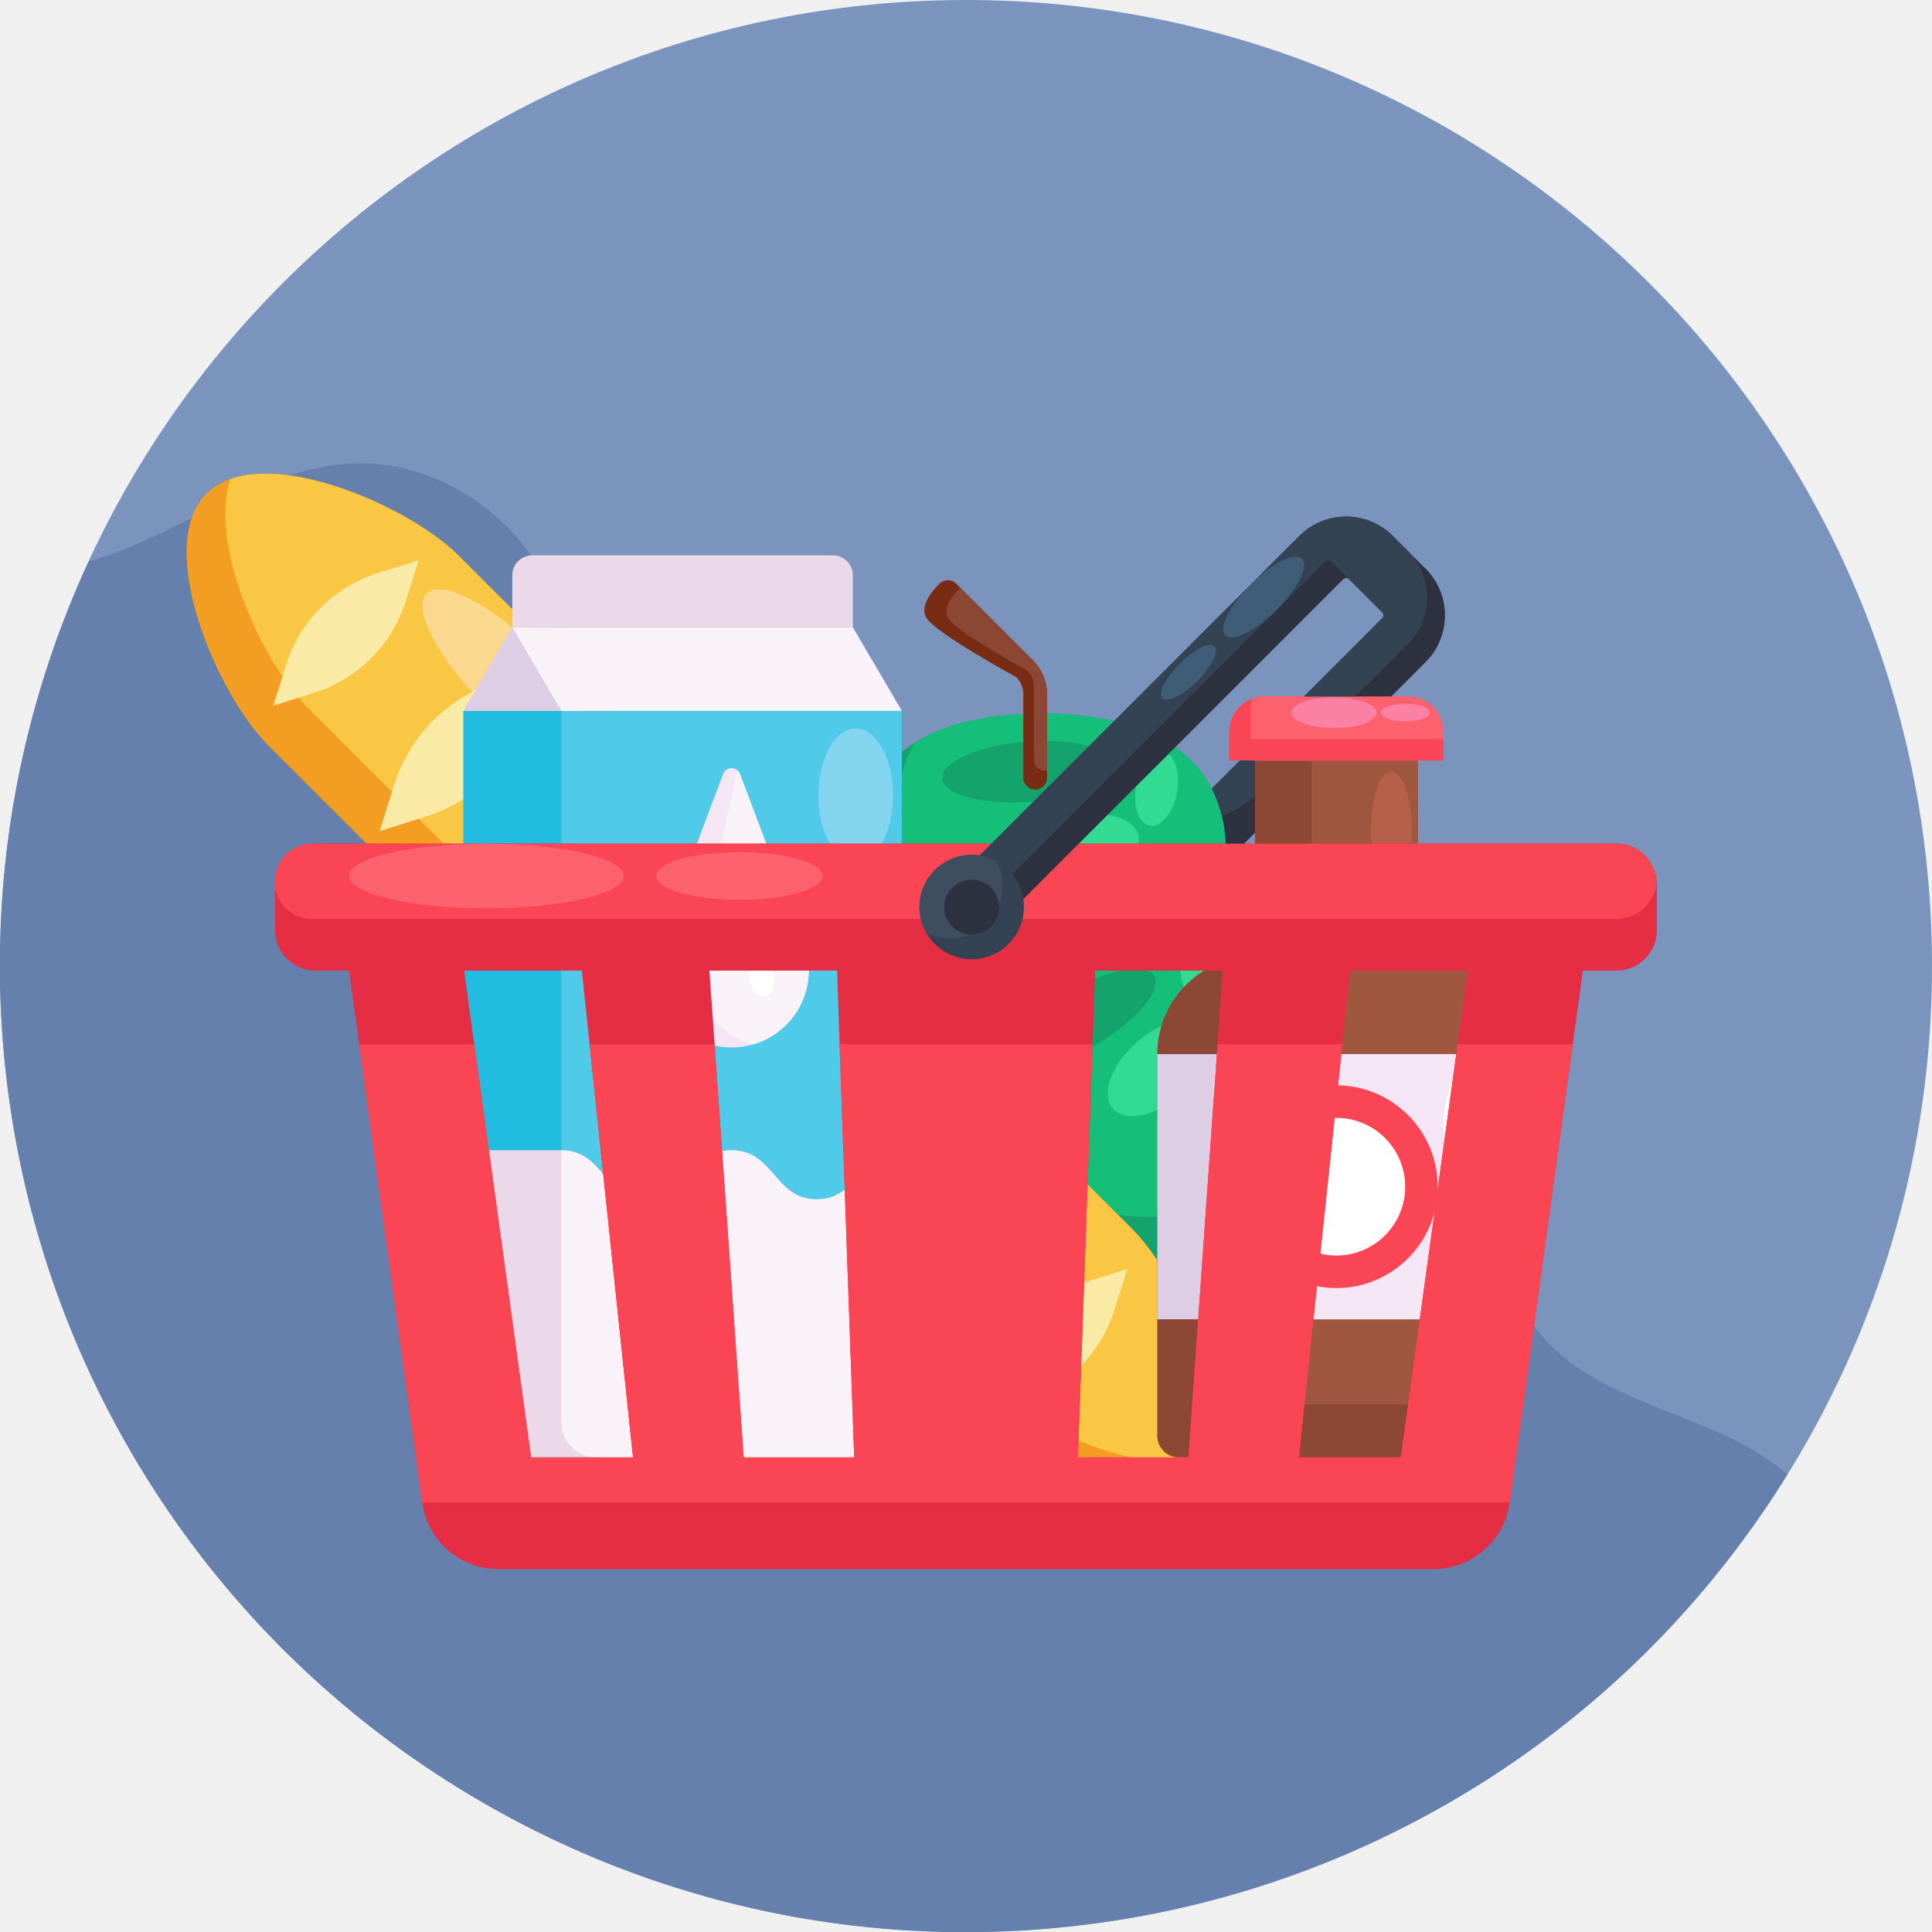
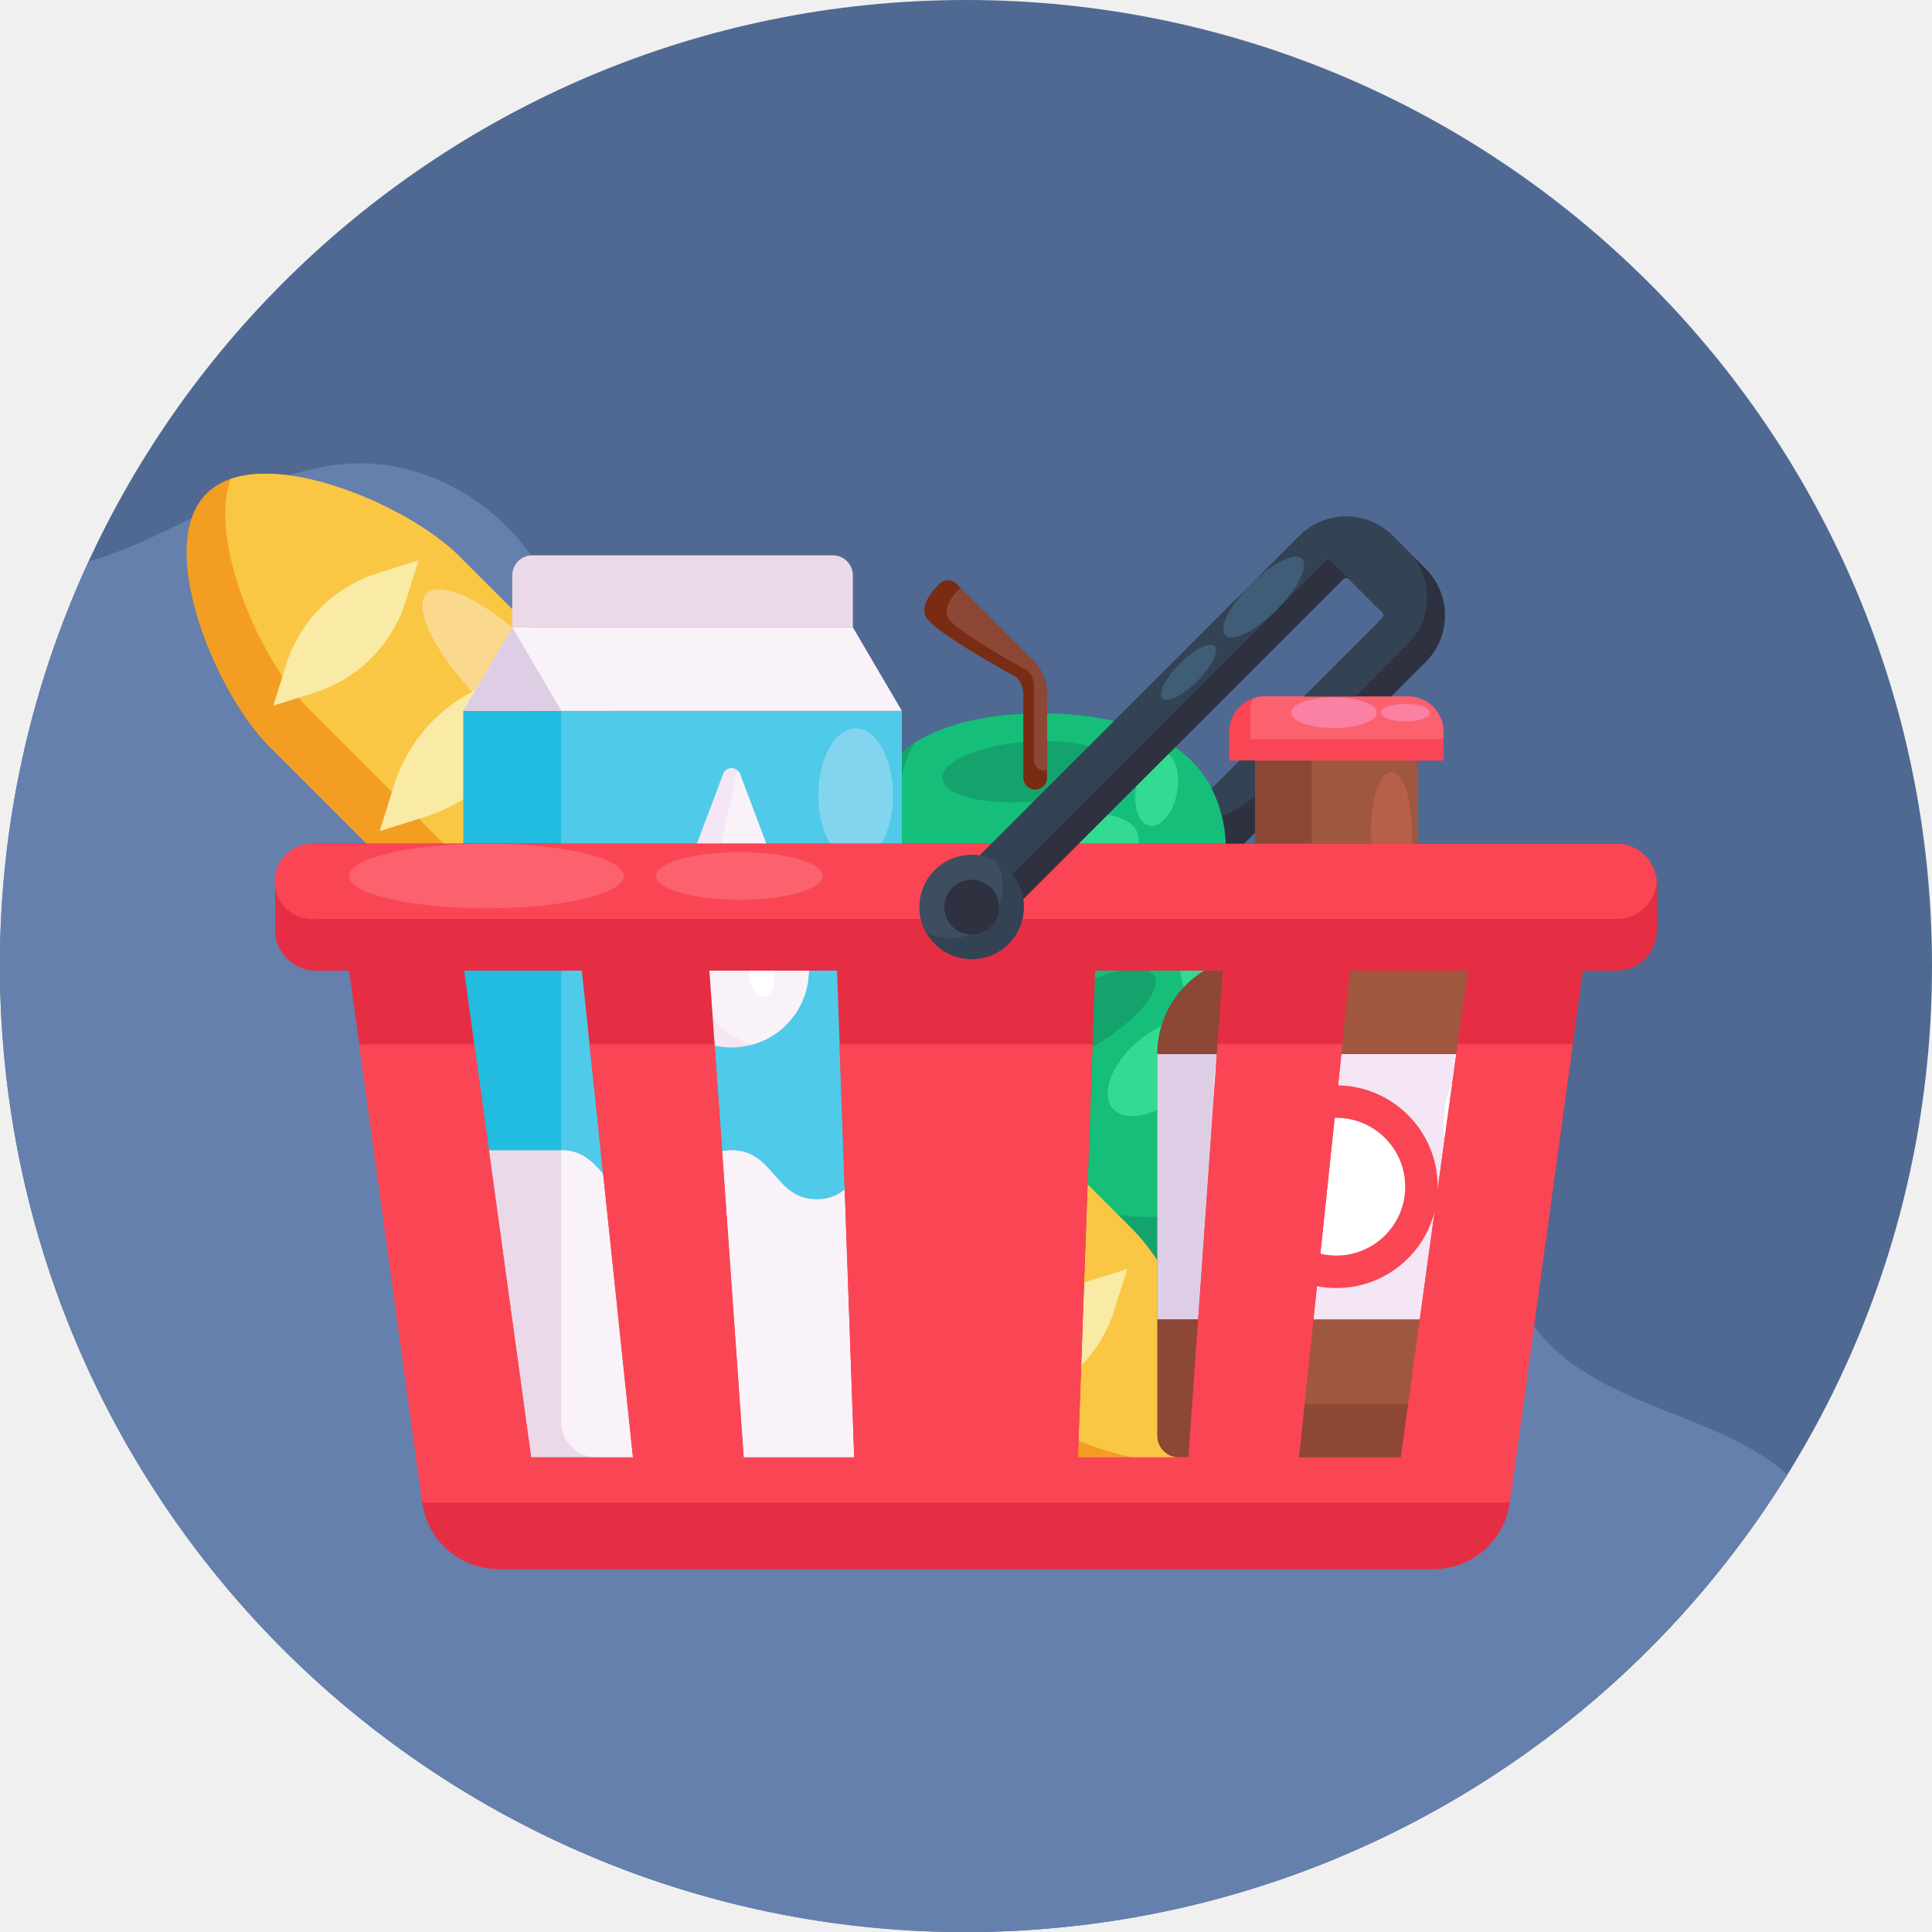
<svg xmlns="http://www.w3.org/2000/svg" width="512" height="512">
  <g>
-     <circle id="svg_1" r="256" fill="#7b94bd" cy="256" cx="256" />
-     <path id="svg_2" fill="#6580ad" d="m473.68,390.75c-71.29,115.35 -221.33,155.62 -341.35,89.39c-118.33,-65.31 -164.69,-210.56 -108.8,-331.37c23.47,-6.59 44.35,-24.39 69,-25.9c26.49,-1.64 52.5,19 56.89,45.21c3,17.77 -2.95,36.3 1.09,53.87c4.47,19.46 22.12,35.15 42,37.31c7.87,0.86 16.08,-0.18 23.55,2.46c11.3,4 18.38,15.41 29.14,20.68c13.09,6.42 28.85,2.51 42.25,-3.28s26.49,-13.45 41,-14.47c25.16,-1.75 47.93,17.61 58.25,40.61c7.64,17 10.51,36.8 23.32,50.31c16.76,17.7 45.85,19.43 63.66,35.18z" />
+     <circle cx="256" cy="256" fill="#4f6993" r="256" id="svg_1" />
+     <path d="m473.68,390.75c-71.29,115.35 -221.33,155.62 -341.35,89.39c-118.33,-65.31 -164.69,-210.56 -108.8,-331.37c23.47,-6.59 44.35,-24.39 69,-25.9c26.49,-1.64 52.5,19 56.89,45.21c3,17.77 -2.95,36.3 1.09,53.87c4.47,19.46 22.12,35.15 42,37.31c7.87,0.86 16.08,-0.18 23.55,2.46c11.3,4 18.38,15.41 29.14,20.68c13.09,6.42 28.85,2.51 42.25,-3.28s26.49,-13.45 41,-14.47c25.16,-1.75 47.93,17.61 58.25,40.61c7.64,17 10.51,36.8 23.32,50.31c16.76,17.7 45.85,19.43 63.66,35.18z" fill="#6580ad" id="svg_2" />
    <g id="Apple">
-       <path id="svg_3" fill="#14a36d" d="m324.93,226.05a48.89,48.89 0 1 1 -97.78,0c0,-14 5.88,-23.42 15.31,-29.25c8.76,-5.42 20.58,-7.73 33.57,-7.73c26.97,0 48.9,9.98 48.9,36.98z" />
-       <path id="svg_4" fill="#15be79" d="m324.93,226.05a48.67,48.67 0 0 1 -9.39,28.81a48.9,48.9 0 0 1 -77.71,-39.5c0,-7.42 1.66,-13.57 4.63,-18.56c8.76,-5.42 20.58,-7.73 33.57,-7.73c26.97,0 48.9,9.98 48.9,36.98z" />
-       <ellipse id="svg_5" transform="matrix(.997 -.078 .078 .997 -15.16 21.95)" ry="7.96" rx="22.83" fill="#14a36d" cy="204.43" cx="272.52" />
-       <ellipse id="svg_6" transform="matrix(.966 -.259 .259 .966 -48.64 81.63)" ry="9.07" rx="16.43" fill="#33db92" cy="225.54" cx="285.7" />
-       <ellipse id="svg_7" transform="matrix(.187 -.982 .982 .187 43.88 471.15)" ry="5.47" rx="9.91" fill="#33db92" cy="209.06" cx="306.68" />
-       <path id="svg_8" fill="#7a2b13" d="m245.44,163.61c2.37,4.17 23.86,15.81 23.86,15.81a6.44,6.44 0 0 1 1.89,4.58l0,22.27a3.15,3.15 0 0 0 6.29,0l0,-22.27a12.74,12.74 0 0 0 -3.73,-9l-19.26,-19.24l-1.07,-1.08a3.14,3.14 0 0 0 -4.45,0c-1.23,1.2 -5.43,5.62 -3.53,8.93z" />
-       <path id="svg_9" fill="#8c4735" d="m251.24,163.76c2.11,3.69 21.09,14 21.09,14a5.69,5.69 0 0 1 1.68,4l0,19.68a2.77,2.77 0 0 0 2.78,2.78a2.26,2.26 0 0 0 0.69,-0.1l0,-20.12a12.74,12.74 0 0 0 -3.73,-9l-19.26,-19.24l-0.12,0.11c-1.09,1.06 -4.8,4.97 -3.13,7.89z" />
+       <path d="m324.93,226.05a48.89,48.89 0 1 1 -97.78,0c0,-14 5.88,-23.42 15.31,-29.25c8.76,-5.42 20.58,-7.73 33.57,-7.73c26.97,0 48.9,9.98 48.9,36.98z" fill="#14a36d" id="svg_3" />
+       <path d="m324.93,226.05a48.67,48.67 0 0 1 -9.39,28.81a48.9,48.9 0 0 1 -77.71,-39.5c0,-7.42 1.66,-13.57 4.63,-18.56c8.76,-5.42 20.58,-7.73 33.57,-7.73c26.97,0 48.9,9.98 48.9,36.98z" fill="#15be79" id="svg_4" />
+       <ellipse cx="272.52" cy="204.43" fill="#14a36d" rx="22.83" ry="7.96" transform="matrix(.997 -.078 .078 .997 -15.16 21.95)" id="svg_5" />
+       <ellipse cx="285.7" cy="225.54" fill="#33db92" rx="16.43" ry="9.07" transform="matrix(.966 -.259 .259 .966 -48.64 81.63)" id="svg_6" />
+       <ellipse cx="306.68" cy="209.06" fill="#33db92" rx="9.91" ry="5.47" transform="matrix(.187 -.982 .982 .187 43.88 471.15)" id="svg_7" />
+       <path d="m245.44,163.61c2.37,4.17 23.86,15.81 23.86,15.81a6.44,6.44 0 0 1 1.89,4.58l0,22.27a3.15,3.15 0 0 0 6.29,0l0,-22.27a12.74,12.74 0 0 0 -3.73,-9l-19.26,-19.24l-1.07,-1.08a3.14,3.14 0 0 0 -4.45,0c-1.23,1.2 -5.43,5.62 -3.53,8.93z" fill="#7a2b13" id="svg_8" />
+       <path d="m251.24,163.76c2.11,3.69 21.09,14 21.09,14a5.69,5.69 0 0 1 1.68,4l0,19.68a2.77,2.77 0 0 0 2.78,2.78a2.26,2.26 0 0 0 0.69,-0.1l0,-20.12a12.74,12.74 0 0 0 -3.73,-9l-19.26,-19.24l-0.12,0.11c-1.09,1.06 -4.8,4.97 -3.13,7.89z" fill="#8c4735" id="svg_9" />
    </g>
    <g id="Apple-2">
-       <path id="svg_10" fill="#14a36d" d="m342.73,266.38a48.89,48.89 0 0 1 -87.79,43.05c-6.17,-12.57 -5,-23.63 0.87,-33c5.48,-8.72 15.07,-16 26.74,-21.72c24.25,-11.9 48.3,-12.57 60.18,11.67z" />
-       <path id="svg_11" fill="#15be79" d="m342.73,266.38a48.64,48.64 0 0 1 4.26,30a48.89,48.89 0 0 1 -87.16,-1.25c-3.27,-6.67 -4.49,-12.92 -4,-18.71c5.48,-8.72 15.07,-16 26.74,-21.72c24.23,-11.89 48.28,-12.56 60.16,11.68z" />
-       <ellipse id="svg_12" transform="matrix(.861 -.509 .509 .861 -97.62 183.33)" ry="7.96" rx="22.83" fill="#14a36d" cy="270.04" cx="286.16" />
-       <g id="svg_13" fill="#33db92">
-         <ellipse id="svg_14" transform="matrix(.753 -.658 .658 .753 -110.44 271.95)" ry="9.07" rx="16.43" cy="283.19" cx="307.29" />
-         <ellipse id="svg_15" transform="matrix(.964 -.264 .264 .964 -57.15 93.49)" ry="9.91" rx="5.47" cy="259.15" cx="318.87" />
+       <path d="m342.73,266.38a48.89,48.89 0 0 1 -87.79,43.05c-6.17,-12.57 -5,-23.63 0.87,-33c5.48,-8.72 15.07,-16 26.74,-21.72c24.25,-11.9 48.3,-12.57 60.18,11.67z" fill="#14a36d" id="svg_10" />
+       <path d="m342.73,266.38a48.64,48.64 0 0 1 4.26,30a48.89,48.89 0 0 1 -87.16,-1.25c-3.27,-6.67 -4.49,-12.92 -4,-18.71c5.48,-8.72 15.07,-16 26.74,-21.72c24.23,-11.89 48.28,-12.56 60.16,11.68z" fill="#15be79" id="svg_11" />
+       <ellipse cx="286.16" cy="270.04" fill="#14a36d" rx="22.83" ry="7.96" transform="matrix(.861 -.509 .509 .861 -97.62 183.33)" id="svg_12" />
+       <g fill="#33db92" id="svg_13">
+         <ellipse cx="307.29" cy="283.19" rx="16.43" ry="9.07" transform="matrix(.753 -.658 .658 .753 -110.44 271.95)" id="svg_14" />
+         <ellipse cx="318.87" cy="259.15" rx="5.47" ry="9.91" transform="matrix(.964 -.264 .264 .964 -57.15 93.49)" id="svg_15" />
      </g>
    </g>
-     <path id="svg_16" fill="#f39e22" d="m121.58,147.28l178.42,178.38c12.16,12.16 26.27,43.48 20.35,60.48a16.65,16.65 0 0 1 -3.88,6.37c-13.96,13.91 -52.98,-2.51 -66.9,-16.51l-178.37,-178.34c-13.92,-13.91 -30.39,-52.93 -16.47,-66.85a16.53,16.53 0 0 1 6.37,-3.88c7.28,-2.54 17.17,-1.4 27.06,1.68c13.23,4.12 26.47,11.72 33.42,18.67z" />
-     <path id="svg_17" fill="#f9c744" d="m121.58,147.28l178.42,178.38c12.16,12.16 26.27,43.48 20.35,60.48c-17,5.93 -48.33,-8.18 -60.5,-20.34l-178.41,-178.37c-12.17,-12.17 -26.27,-43.51 -20.34,-60.5c7.28,-2.54 17.17,-1.4 27.06,1.68c13.23,4.12 26.47,11.72 33.42,18.67z" />
-     <g id="svg_18" fill="#f9eaa5">
-       <path id="svg_19" d="m163.81,283.43l12.1,-3.8a42,42 0 0 0 27.64,-27.63l3.8,-12.1l-12.1,3.8a42,42 0 0 0 -27.65,27.64l-3.79,12.09z" />
-       <path id="svg_20" d="m195.4,315l12.1,-3.79a42,42 0 0 0 27.64,-27.65l3.8,-12.1l-12.1,3.8a42,42 0 0 0 -27.64,27.64l-3.8,12.1z" />
-       <path id="svg_21" d="m227,346.61l12.11,-3.79a42,42 0 0 0 27.64,-27.64l3.79,-12.1l-12.1,3.79a42,42 0 0 0 -27.64,27.64l-3.8,12.1z" />
-       <path id="svg_22" d="m260.23,374.81l10.7,-3.36a37.09,37.09 0 0 0 24.44,-24.45l3.36,-10.7l-10.73,3.37a37.09,37.09 0 0 0 -24.44,24.44l-3.33,10.7z" />
-       <path id="svg_23" d="m72.43,187l10.7,-3.36a37.13,37.13 0 0 0 24.44,-24.44l3.36,-10.7l-10.71,3.35a37.15,37.15 0 0 0 -24.44,24.45l-3.35,10.7z" />
+     <path d="m121.58,147.28l178.42,178.38c12.16,12.16 26.27,43.48 20.35,60.48a16.65,16.65 0 0 1 -3.88,6.37c-13.96,13.91 -52.98,-2.51 -66.9,-16.51l-178.37,-178.34c-13.92,-13.91 -30.39,-52.93 -16.47,-66.85a16.53,16.53 0 0 1 6.37,-3.88c7.28,-2.54 17.17,-1.4 27.06,1.68c13.23,4.12 26.47,11.72 33.42,18.67z" fill="#f39e22" id="svg_16" />
+     <path d="m121.58,147.28l178.42,178.38c12.16,12.16 26.27,43.48 20.35,60.48c-17,5.93 -48.33,-8.18 -60.5,-20.34l-178.41,-178.37c-12.17,-12.17 -26.27,-43.51 -20.34,-60.5c7.28,-2.54 17.17,-1.4 27.06,1.68c13.23,4.12 26.47,11.72 33.42,18.67z" fill="#f9c744" id="svg_17" />
+     <g fill="#f9eaa5" id="svg_18">
+       <path d="m163.81,283.43l12.1,-3.8a42,42 0 0 0 27.64,-27.63l3.8,-12.1l-12.1,3.8a42,42 0 0 0 -27.65,27.64l-3.79,12.09z" id="svg_19" />
+       <path d="m195.4,315l12.1,-3.79a42,42 0 0 0 27.64,-27.65l3.8,-12.1l-12.1,3.8a42,42 0 0 0 -27.64,27.64l-3.8,12.1z" id="svg_20" />
+       <path d="m227,346.61l12.11,-3.79a42,42 0 0 0 27.64,-27.64l3.79,-12.1l-12.1,3.79a42,42 0 0 0 -27.64,27.64l-3.8,12.1z" id="svg_21" />
+       <path d="m260.23,374.81l10.7,-3.36a37.09,37.09 0 0 0 24.44,-24.45l3.36,-10.7l-10.73,3.37a37.09,37.09 0 0 0 -24.44,24.44l-3.33,10.7z" id="svg_22" />
+       <path d="m72.43,187l10.7,-3.36a37.13,37.13 0 0 0 24.44,-24.44l3.36,-10.7l-10.71,3.35a37.15,37.15 0 0 0 -24.44,24.45l-3.35,10.7z" id="svg_23" />
    </g>
-     <ellipse id="svg_24" transform="matrix(.707 -.707 .707 .707 -87.16 147.97)" ry="30.97" rx="10.02" fill="#fad98f" cy="179.2" cx="135.04" />
-     <ellipse id="svg_25" transform="matrix(.707 -.707 .707 .707 -103.9 188.39)" ry="20.43" rx="6.61" fill="#fad98f" cy="219.62" cx="175.45" />
-     <path id="svg_26" fill="#f9eaa5" d="m175.75,208.3l-0.67,2.13l-3.12,10a39.25,39.25 0 0 1 -1.36,3.72a42,42 0 0 1 -26.28,23.85l-12.11,3.79l3.8,-12.09a41.94,41.94 0 0 1 25.92,-27.06c0.56,-0.21 1.14,-0.4 1.73,-0.59l9.63,-3l2.46,-0.75z" />
-     <path id="svg_27" fill="#f9eaa5" d="m144.16,176.71l-3.79,12.09a44,44 0 0 1 -2.44,6.11a42,42 0 0 1 -25.21,21.53l-12.1,3.81l3.8,-12.11a42,42 0 0 1 27.64,-27.64l12.1,-3.79z" />
-     <path id="svg_28" fill="#faefdc" d="m144.16,176.71l-3.79,12.09a44,44 0 0 1 -2.44,6.11a86.32,86.32 0 0 1 -10,-8.63c-1,-1 -1.92,-1.95 -2.82,-2.93a42.09,42.09 0 0 1 6.92,-2.85l12.13,-3.79z" />
-     <path id="svg_29" fill="#faefdc" d="m175.08,210.43l-3.12,10a39.25,39.25 0 0 1 -1.36,3.72a48.57,48.57 0 0 1 -8.67,-11.43c0.56,-0.21 1.14,-0.4 1.73,-0.59l9.63,-3c0.6,0.37 1.19,0.81 1.79,1.3z" />
-     <path id="svg_30" fill="#22bce0" d="m132.15,386.23l97.48,0a9.38,9.38 0 0 0 9.37,-9.37l0,-188.48l-116.22,0l0,188.48a9.38,9.38 0 0 0 9.37,9.37z" />
-     <path id="svg_31" fill="#4fcae8" d="m148.74,188.38l90.26,0a0,0 0 0 1 0,0l0,188.48a9.37,9.37 0 0 1 -9.37,9.37l-71.52,0a9.37,9.37 0 0 1 -9.37,-9.37l0,-188.48a0,0 0 0 1 0,0z" />
-     <path id="svg_32" fill="#f9f2f9" d="m135.76,166.26l90.26,0l12.98,22.12l-90.26,0l-12.98,-22.12z" />
-     <path id="svg_33" fill="#ebd9ea" d="m141.06,147.17l79.66,0a5.3,5.3 0 0 1 5.3,5.3l0,13.79a0,0 0 0 1 0,0l-90.26,0a0,0 0 0 1 0,0l0,-13.79a5.3,5.3 0 0 1 5.3,-5.3z" />
-     <path id="svg_34" fill="#ebd9ea" d="m239,304.84l0,72a9.38,9.38 0 0 1 -9.38,9.37l-97.47,0a9.37,9.37 0 0 1 -9.37,-9.37l0,-72l26,0c11.28,0 11.28,13 22.56,13s11.28,-13 22.57,-13s11.28,13 22.56,13s11.25,-13 22.53,-13z" />
-     <path id="svg_35" fill="#decee5" d="m148.74,188.38l-25.96,0l12.98,-22.12l12.98,22.12z" />
-     <path id="svg_36" fill="#f9f2f9" d="m239,304.84l0,72a9.38,9.38 0 0 1 -9.38,9.37l-71.51,0a9.38,9.38 0 0 1 -9.37,-9.37l0,-72c11.28,0 11.28,13 22.56,13s11.28,-13 22.57,-13s11.28,13 22.56,13s11.29,-13 22.57,-13z" />
-     <path id="svg_37" fill="#f4e6f4" d="m199.6,276.77a20,20 0 0 1 -5.73,0.82a20.46,20.46 0 0 1 -19.65,-26.18l17.42,-46.3a2.38,2.38 0 0 1 4.46,0l17.42,46.3a20.46,20.46 0 0 1 -13.92,25.36z" />
-     <path id="svg_38" fill="#f9f2f9" d="m199.6,276.77a20.48,20.48 0 0 1 -15.13,-22.62l10.53,-48.34a2.38,2.38 0 0 1 0.77,-1.31a2.4,2.4 0 0 1 0.34,0.61l17.42,46.3a20.46,20.46 0 0 1 -13.93,25.36z" />
-     <ellipse id="svg_39" transform="matrix(.991 -.132 .132 .991 -29.74 28.3)" ry="9.1" rx="5.08" fill="#fff" cy="239.12" cx="199.2" />
-     <ellipse id="svg_40" transform="matrix(.991 -.132 .132 .991 -32.29 28.81)" ry="5.74" rx="3.3" fill="#fff" cy="258.63" cx="201.79" />
-     <ellipse id="svg_41" ry="17.73" rx="9.89" fill="#83d5ef" cy="210.77" cx="226.77" />
-     <ellipse id="svg_42" ry="12.99" rx="7.24" fill="#83d5ef" cy="246.89" cx="226.77" />
-     <path id="svg_43" fill="#8c4735" d="m401.62,279.36l0,101.12a5.75,5.75 0 0 1 -5.75,5.75l-83.43,0a5.74,5.74 0 0 1 -5.75,-5.75l0,-101.12a25.9,25.9 0 0 1 14.67,-23.36a20.29,20.29 0 0 0 11.22,-18.37l0,-36.04l43.14,0l0,36.06a20.3,20.3 0 0 0 11.28,18.35a25.92,25.92 0 0 1 14.62,23.36z" />
-     <path id="svg_44" fill="#a05740" d="m401.62,279.36l0,92.82l-57.35,0a22.56,22.56 0 0 1 -22.57,-22.56l0,-62.16a25.91,25.91 0 0 1 14.66,-23.34a20.3,20.3 0 0 0 11.24,-18.37l0,-44.16l28.12,0l0,36.06a20.3,20.3 0 0 0 11.28,18.35a25.92,25.92 0 0 1 14.62,23.36z" />
-     <ellipse id="svg_45" ry="15.75" rx="5.42" fill="#b76049" cy="220.29" cx="368.74" />
-     <ellipse id="svg_46" ry="9" rx="3.1" fill="#b76049" cy="246.67" cx="368.74" />
-     <path id="svg_47" fill="#decee5" d="m306.69,279.36l94.93,0l0,70.26l-94.93,0l0,-70.26z" />
-     <path id="svg_48" fill="#f4e6f4" d="m323,279.36a25.84,25.84 0 0 0 -1.31,8.1l0,62.16l79.92,0l0,-70.26l-78.61,0z" />
-     <ellipse id="svg_49" ry="15.75" rx="7.56" fill="#fff" cy="298.22" cx="390.13" />
-     <ellipse id="svg_50" ry="11.44" rx="5.33" fill="#fff" cy="328.84" cx="390.13" />
-     <circle id="svg_51" r="26.86" fill="#fa4654" cy="314.49" cx="354.15" />
-     <circle id="svg_52" r="18.24" fill="#fff" cy="314.49" cx="354.15" />
-     <path id="svg_53" fill="#fa4654" d="m382.56,194l0,7.57l-56.82,0l0,-7.57a9.43,9.43 0 0 1 9.47,-9.45l37.89,0a9.45,9.45 0 0 1 9.46,9.45z" />
-     <path id="svg_54" fill="#fb626e" d="m382.56,194l0,1.9l-51.15,0l0,-7.56a9.37,9.37 0 0 1 0.56,-3.23a9.47,9.47 0 0 1 3.24,-0.56l37.89,0a9.45,9.45 0 0 1 9.46,9.45z" />
-     <ellipse id="svg_55" ry="4.08" rx="11.33" fill="#fa80a4" cy="188.86" cx="353.51" />
-     <ellipse id="svg_56" ry="2.33" rx="6.48" fill="#fa80a4" cy="188.86" cx="372.48" />
-     <path id="svg_57" fill="#e52e44" d="m439.09,234.33l0,12.16a10.74,10.74 0 0 1 -10.74,10.74l-344.7,0a10.74,10.74 0 0 1 -10.74,-10.74l0,-12.16c0,-0.27 0,-0.53 0,-0.79a10.74,10.74 0 0 1 10.71,-10l344.7,0a10.74,10.74 0 0 1 10.71,10c0.05,0.26 0.06,0.52 0.06,0.79z" />
-     <path id="svg_58" fill="#fa4654" d="m439.06,233.54a10.74,10.74 0 0 1 -10.71,10l-344.7,0a10,10 0 1 1 0,-19.93l344.7,0a10.74,10.74 0 0 1 10.71,9.93z" />
-     <path id="svg_59" fill="#e52e44" d="m419.49,257.23l-2.69,19.51l-16.69,121.44a20.45,20.45 0 0 1 -20.26,17.67l-247.7,0a20.45,20.45 0 0 1 -20.26,-17.67l-16.69,-121.44l-2.69,-19.51l30.49,0l2.68,19.51l15.06,109.49l27,0l-11.5,-109.49l-2.05,-19.51l33.81,0l1.38,19.51l7.71,109.49l29.3,0l-3.88,-109.49l-0.68,-19.51l68.4,0l-0.68,19.51l-3.88,109.49l29.3,0l7.71,-109.49l1.32,-19.51l33.78,0l-2.05,19.51l-11.5,109.49l27,0l15.06,-109.49l2.71,-19.51l30.49,0z" />
-     <path id="svg_60" fill="#fa4654" d="m416.8,276.74l-16.69,121.44l-288.22,0l-16.69,-121.44l30.52,0l15.05,109.49l27,0l-11.53,-109.49l33.11,0l7.71,109.49l29.3,0l-3.88,-109.49l67.04,0l-3.88,109.49l29.3,0l7.71,-109.49l33.11,0l-11.53,109.49l27,0l15.06,-109.49l30.51,0z" />
-     <ellipse id="svg_61" ry="8.56" rx="36.41" fill="#fb626e" cy="232.14" cx="128.92" />
-     <ellipse id="svg_62" ry="6.31" rx="22.09" fill="#fb626e" cy="232.14" cx="195.94" />
-     <path id="svg_63" fill="#2e3140" d="m332.59,201.58l0,19.11l-2.89,2.89l-4.85,0a38.65,38.65 0 0 0 -1,-7.24a32.42,32.42 0 0 0 -2.69,-7.34l7.41,-7.42l4.02,0z" />
-     <path id="svg_64" fill="#2e3140" d="m377.85,175.42l-9.14,9.14l-23.12,0l20.7,-20.7a1.12,1.12 0 0 0 0,-1.59l-4.75,-4.74l-4,-4a1.12,1.12 0 0 0 -1.59,0l-92.67,92.66a8.18,8.18 0 0 1 -11.56,0a7.88,7.88 0 0 1 -1.86,-2.88a8.14,8.14 0 0 1 1.86,-8.69l92.66,-92.62a17.5,17.5 0 0 1 24.71,0l4,4l0.12,0.12l4.63,4.62a17.5,17.5 0 0 1 0.01,24.68z" />
-     <path id="svg_65" fill="#334353" d="m332.59,201.58l0,9.42a32.6,32.6 0 0 1 -8.75,5.3a32.42,32.42 0 0 0 -2.69,-7.34l7.41,-7.42l4.03,0.04z" />
-     <path id="svg_66" fill="#334353" d="m373.1,170.68l-13.87,13.88l-13.64,0l20.7,-20.7a1.12,1.12 0 0 0 0,-1.59l-4.75,-4.74l-4,-4l-4.74,-4.76a1.14,1.14 0 0 0 -1.59,0l-92.67,92.67a8.15,8.15 0 0 1 -8.68,1.87a8.14,8.14 0 0 1 1.86,-8.69l92.66,-92.62a17.5,17.5 0 0 1 24.71,0l4,4l0.12,0.12a17.49,17.49 0 0 1 -0.11,24.56z" />
-     <ellipse id="svg_67" transform="matrix(.707 -.707 .707 .707 -13.78 283.18)" ry="4.82" rx="14.37" fill="#3f5d77" cy="158.22" cx="334.94" />
-     <ellipse id="svg_68" transform="matrix(.707 -.707 .707 .707 -33.7 274.93)" ry="3.28" rx="9.76" fill="#3f5d77" cy="178.15" cx="315.02" />
-     <path id="svg_69" fill="#334353" d="m271.35,240.4a13.83,13.83 0 1 1 -7.28,-12.2a13.82,13.82 0 0 1 7.28,12.2z" />
-     <path id="svg_70" fill="#3e4e60" d="m265.74,234.79a13.86,13.86 0 0 1 -20.44,12.21a13.86,13.86 0 0 1 18.77,-18.78a13.65,13.65 0 0 1 1.67,6.57z" />
-     <circle id="svg_71" r="7.27" fill="#2e3140" cy="240.4" cx="257.5" />
+     <ellipse cx="135.04" cy="179.2" fill="#fad98f" rx="10.02" ry="30.97" transform="matrix(.707 -.707 .707 .707 -87.16 147.97)" id="svg_24" />
+     <ellipse cx="175.45" cy="219.62" fill="#fad98f" rx="6.61" ry="20.43" transform="matrix(.707 -.707 .707 .707 -103.9 188.39)" id="svg_25" />
+     <path d="m175.75,208.3l-0.67,2.13l-3.12,10a39.25,39.25 0 0 1 -1.36,3.72a42,42 0 0 1 -26.28,23.85l-12.11,3.79l3.8,-12.09a41.94,41.94 0 0 1 25.92,-27.06c0.56,-0.21 1.14,-0.4 1.73,-0.59l9.63,-3l2.46,-0.75z" fill="#f9eaa5" id="svg_26" />
+     <path d="m144.16,176.71l-3.79,12.09a44,44 0 0 1 -2.44,6.11a42,42 0 0 1 -25.21,21.53l-12.1,3.81l3.8,-12.11a42,42 0 0 1 27.64,-27.64l12.1,-3.79z" fill="#f9eaa5" id="svg_27" />
+     <path d="m144.16,176.71l-3.79,12.09a44,44 0 0 1 -2.44,6.11a86.32,86.32 0 0 1 -10,-8.63c-1,-1 -1.92,-1.95 -2.82,-2.93a42.09,42.09 0 0 1 6.92,-2.85l12.13,-3.79z" fill="#faefdc" id="svg_28" />
+     <path d="m175.08,210.43l-3.12,10a39.25,39.25 0 0 1 -1.36,3.72a48.57,48.57 0 0 1 -8.67,-11.43c0.56,-0.21 1.14,-0.4 1.73,-0.59l9.63,-3c0.6,0.37 1.19,0.81 1.79,1.3z" fill="#faefdc" id="svg_29" />
+     <path d="m132.15,386.23l97.48,0a9.38,9.38 0 0 0 9.37,-9.37l0,-188.48l-116.22,0l0,188.48a9.38,9.38 0 0 0 9.37,9.37z" fill="#22bce0" id="svg_30" />
+     <path d="m148.74,188.38l90.26,0a0,0 0 0 1 0,0l0,188.48a9.37,9.37 0 0 1 -9.37,9.37l-71.52,0a9.37,9.37 0 0 1 -9.37,-9.37l0,-188.48a0,0 0 0 1 0,0z" fill="#4fcae8" id="svg_31" />
+     <path d="m135.76,166.26l90.26,0l12.98,22.12l-90.26,0l-12.98,-22.12z" fill="#f9f2f9" id="svg_32" />
+     <path d="m141.06,147.17l79.66,0a5.3,5.3 0 0 1 5.3,5.3l0,13.79a0,0 0 0 1 0,0l-90.26,0a0,0 0 0 1 0,0l0,-13.79a5.3,5.3 0 0 1 5.3,-5.3z" fill="#ebd9ea" id="svg_33" />
+     <path d="m239,304.84l0,72a9.38,9.38 0 0 1 -9.38,9.37l-97.47,0a9.37,9.37 0 0 1 -9.37,-9.37l0,-72l26,0c11.28,0 11.28,13 22.56,13s11.28,-13 22.57,-13s11.28,13 22.56,13s11.25,-13 22.53,-13z" fill="#ebd9ea" id="svg_34" />
+     <path d="m148.74,188.38l-25.96,0l12.98,-22.12l12.98,22.12z" fill="#decee5" id="svg_35" />
+     <path d="m239,304.84l0,72a9.38,9.38 0 0 1 -9.38,9.37l-71.51,0a9.38,9.38 0 0 1 -9.37,-9.37l0,-72c11.28,0 11.28,13 22.56,13s11.28,-13 22.57,-13s11.28,13 22.56,13s11.29,-13 22.57,-13z" fill="#f9f2f9" id="svg_36" />
+     <path d="m199.6,276.77a20,20 0 0 1 -5.73,0.82a20.46,20.46 0 0 1 -19.65,-26.18l17.42,-46.3a2.38,2.38 0 0 1 4.46,0l17.42,46.3a20.46,20.46 0 0 1 -13.92,25.36z" fill="#f4e6f4" id="svg_37" />
+     <path d="m199.6,276.77a20.48,20.48 0 0 1 -15.13,-22.62l10.53,-48.34a2.38,2.38 0 0 1 0.77,-1.31a2.4,2.4 0 0 1 0.34,0.61l17.42,46.3a20.46,20.46 0 0 1 -13.93,25.36z" fill="#f9f2f9" id="svg_38" />
+     <ellipse cx="199.2" cy="239.12" fill="#fff" rx="5.08" ry="9.1" transform="matrix(.991 -.132 .132 .991 -29.74 28.3)" id="svg_39" />
+     <ellipse cx="201.79" cy="258.63" fill="#fff" rx="3.3" ry="5.74" transform="matrix(.991 -.132 .132 .991 -32.29 28.81)" id="svg_40" />
+     <ellipse cx="226.77" cy="210.77" fill="#83d5ef" rx="9.89" ry="17.73" id="svg_41" />
+     <ellipse cx="226.77" cy="246.89" fill="#83d5ef" rx="7.24" ry="12.99" id="svg_42" />
+     <path d="m401.62,279.36l0,101.12a5.75,5.75 0 0 1 -5.75,5.75l-83.43,0a5.74,5.74 0 0 1 -5.75,-5.75l0,-101.12a25.9,25.9 0 0 1 14.67,-23.36a20.29,20.29 0 0 0 11.22,-18.37l0,-36.04l43.14,0l0,36.06a20.3,20.3 0 0 0 11.28,18.35a25.92,25.92 0 0 1 14.62,23.36z" fill="#8c4735" id="svg_43" />
+     <path d="m401.62,279.36l0,92.82l-57.35,0a22.56,22.56 0 0 1 -22.57,-22.56l0,-62.16a25.91,25.91 0 0 1 14.66,-23.34a20.3,20.3 0 0 0 11.24,-18.37l0,-44.16l28.12,0l0,36.06a20.3,20.3 0 0 0 11.28,18.35a25.92,25.92 0 0 1 14.62,23.36z" fill="#a05740" id="svg_44" />
+     <ellipse cx="368.74" cy="220.29" fill="#b76049" rx="5.42" ry="15.75" id="svg_45" />
+     <ellipse cx="368.74" cy="246.67" fill="#b76049" rx="3.1" ry="9" id="svg_46" />
+     <path d="m306.69,279.36l94.93,0l0,70.26l-94.93,0l0,-70.26z" fill="#decee5" id="svg_47" />
+     <path d="m323,279.36a25.84,25.84 0 0 0 -1.31,8.1l0,62.16l79.92,0l0,-70.26l-78.61,0z" fill="#f4e6f4" id="svg_48" />
+     <ellipse cx="390.13" cy="298.22" fill="#fff" rx="7.56" ry="15.75" id="svg_49" />
+     <ellipse cx="390.13" cy="328.84" fill="#fff" rx="5.33" ry="11.44" id="svg_50" />
+     <circle cx="354.15" cy="314.49" fill="#fa4654" r="26.86" id="svg_51" />
+     <circle cx="354.15" cy="314.49" fill="#fff" r="18.24" id="svg_52" />
+     <path d="m382.56,194l0,7.57l-56.82,0l0,-7.57a9.43,9.43 0 0 1 9.47,-9.45l37.89,0a9.45,9.45 0 0 1 9.46,9.45z" fill="#fa4654" id="svg_53" />
+     <path d="m382.56,194l0,1.9l-51.15,0l0,-7.56a9.37,9.37 0 0 1 0.56,-3.23a9.47,9.47 0 0 1 3.24,-0.56l37.89,0a9.45,9.45 0 0 1 9.46,9.45z" fill="#fb626e" id="svg_54" />
+     <ellipse cx="353.51" cy="188.86" fill="#fa80a4" rx="11.33" ry="4.08" id="svg_55" />
+     <ellipse cx="372.48" cy="188.86" fill="#fa80a4" rx="6.48" ry="2.33" id="svg_56" />
+     <path d="m439.09,234.33l0,12.16a10.74,10.74 0 0 1 -10.74,10.74l-344.7,0a10.74,10.74 0 0 1 -10.74,-10.74l0,-12.16c0,-0.27 0,-0.53 0,-0.79a10.74,10.74 0 0 1 10.71,-10l344.7,0a10.74,10.74 0 0 1 10.71,10c0.05,0.26 0.06,0.52 0.06,0.79z" fill="#e52e44" id="svg_57" />
+     <path d="m439.06,233.54a10.74,10.74 0 0 1 -10.71,10l-344.7,0a10,10 0 1 1 0,-19.93l344.7,0a10.74,10.74 0 0 1 10.71,9.93z" fill="#fa4654" id="svg_58" />
+     <path d="m419.49,257.23l-2.69,19.51l-16.69,121.44a20.45,20.45 0 0 1 -20.26,17.67l-247.7,0a20.45,20.45 0 0 1 -20.26,-17.67l-16.69,-121.44l-2.69,-19.51l30.49,0l2.68,19.51l15.06,109.49l27,0l-11.5,-109.49l-2.05,-19.51l33.81,0l1.38,19.51l7.71,109.49l29.3,0l-3.88,-109.49l-0.68,-19.51l68.4,0l-0.68,19.51l-3.88,109.49l29.3,0l7.71,-109.49l1.32,-19.51l33.78,0l-2.05,19.51l-11.5,109.49l27,0l15.06,-109.49l2.71,-19.51l30.49,0z" fill="#e52e44" id="svg_59" />
+     <path d="m416.8,276.74l-16.69,121.44l-288.22,0l-16.69,-121.44l30.52,0l15.05,109.49l27,0l-11.53,-109.49l33.11,0l7.71,109.49l29.3,0l-3.88,-109.49l67.04,0l-3.88,109.49l29.3,0l7.71,-109.49l33.11,0l-11.53,109.49l27,0l15.06,-109.49l30.51,0z" fill="#fa4654" id="svg_60" />
+     <ellipse cx="128.92" cy="232.14" fill="#fb626e" rx="36.41" ry="8.56" id="svg_61" />
+     <ellipse cx="195.94" cy="232.14" fill="#fb626e" rx="22.09" ry="6.31" id="svg_62" />
+     <path d="m332.59,201.58l0,19.11l-2.89,2.89l-4.85,0a38.65,38.65 0 0 0 -1,-7.24a32.42,32.42 0 0 0 -2.69,-7.34l7.41,-7.42l4.02,0z" fill="#2e3140" id="svg_63" />
+     <path d="m377.85,175.42l-9.14,9.14l-23.12,0l20.7,-20.7a1.12,1.12 0 0 0 0,-1.59l-4.75,-4.74l-4,-4a1.12,1.12 0 0 0 -1.59,0l-92.67,92.66a8.18,8.18 0 0 1 -11.56,0a7.88,7.88 0 0 1 -1.86,-2.88a8.14,8.14 0 0 1 1.86,-8.69l92.66,-92.62a17.5,17.5 0 0 1 24.71,0l4,4l0.12,0.12l4.63,4.62a17.5,17.5 0 0 1 0.01,24.68z" fill="#2e3140" id="svg_64" />
+     <path d="m332.59,201.58l0,9.42a32.6,32.6 0 0 1 -8.75,5.3a32.42,32.42 0 0 0 -2.69,-7.34l7.41,-7.42l4.03,0.04z" fill="#334353" id="svg_65" />
+     <path d="m373.1,170.68l-13.87,13.88l-13.64,0l20.7,-20.7a1.12,1.12 0 0 0 0,-1.59l-4.75,-4.74l-4,-4l-4.74,-4.76a1.14,1.14 0 0 0 -1.59,0l-92.67,92.67a8.15,8.15 0 0 1 -8.68,1.87a8.14,8.14 0 0 1 1.86,-8.69l92.66,-92.62a17.5,17.5 0 0 1 24.71,0l4,4l0.12,0.12a17.49,17.49 0 0 1 -0.11,24.56z" fill="#334353" id="svg_66" />
+     <ellipse cx="334.94" cy="158.22" fill="#3f5d77" rx="14.37" ry="4.82" transform="matrix(.707 -.707 .707 .707 -13.78 283.18)" id="svg_67" />
+     <ellipse cx="315.02" cy="178.15" fill="#3f5d77" rx="9.76" ry="3.28" transform="matrix(.707 -.707 .707 .707 -33.7 274.93)" id="svg_68" />
+     <path d="m271.35,240.4a13.83,13.83 0 1 1 -7.28,-12.2a13.82,13.82 0 0 1 7.28,12.2z" fill="#334353" id="svg_69" />
+     <path d="m265.74,234.79a13.86,13.86 0 0 1 -20.44,12.21a13.86,13.86 0 0 1 18.77,-18.78a13.65,13.65 0 0 1 1.67,6.57z" fill="#3e4e60" id="svg_70" />
+     <circle cx="257.5" cy="240.4" fill="#2e3140" r="7.27" id="svg_71" />
  </g>
</svg>
